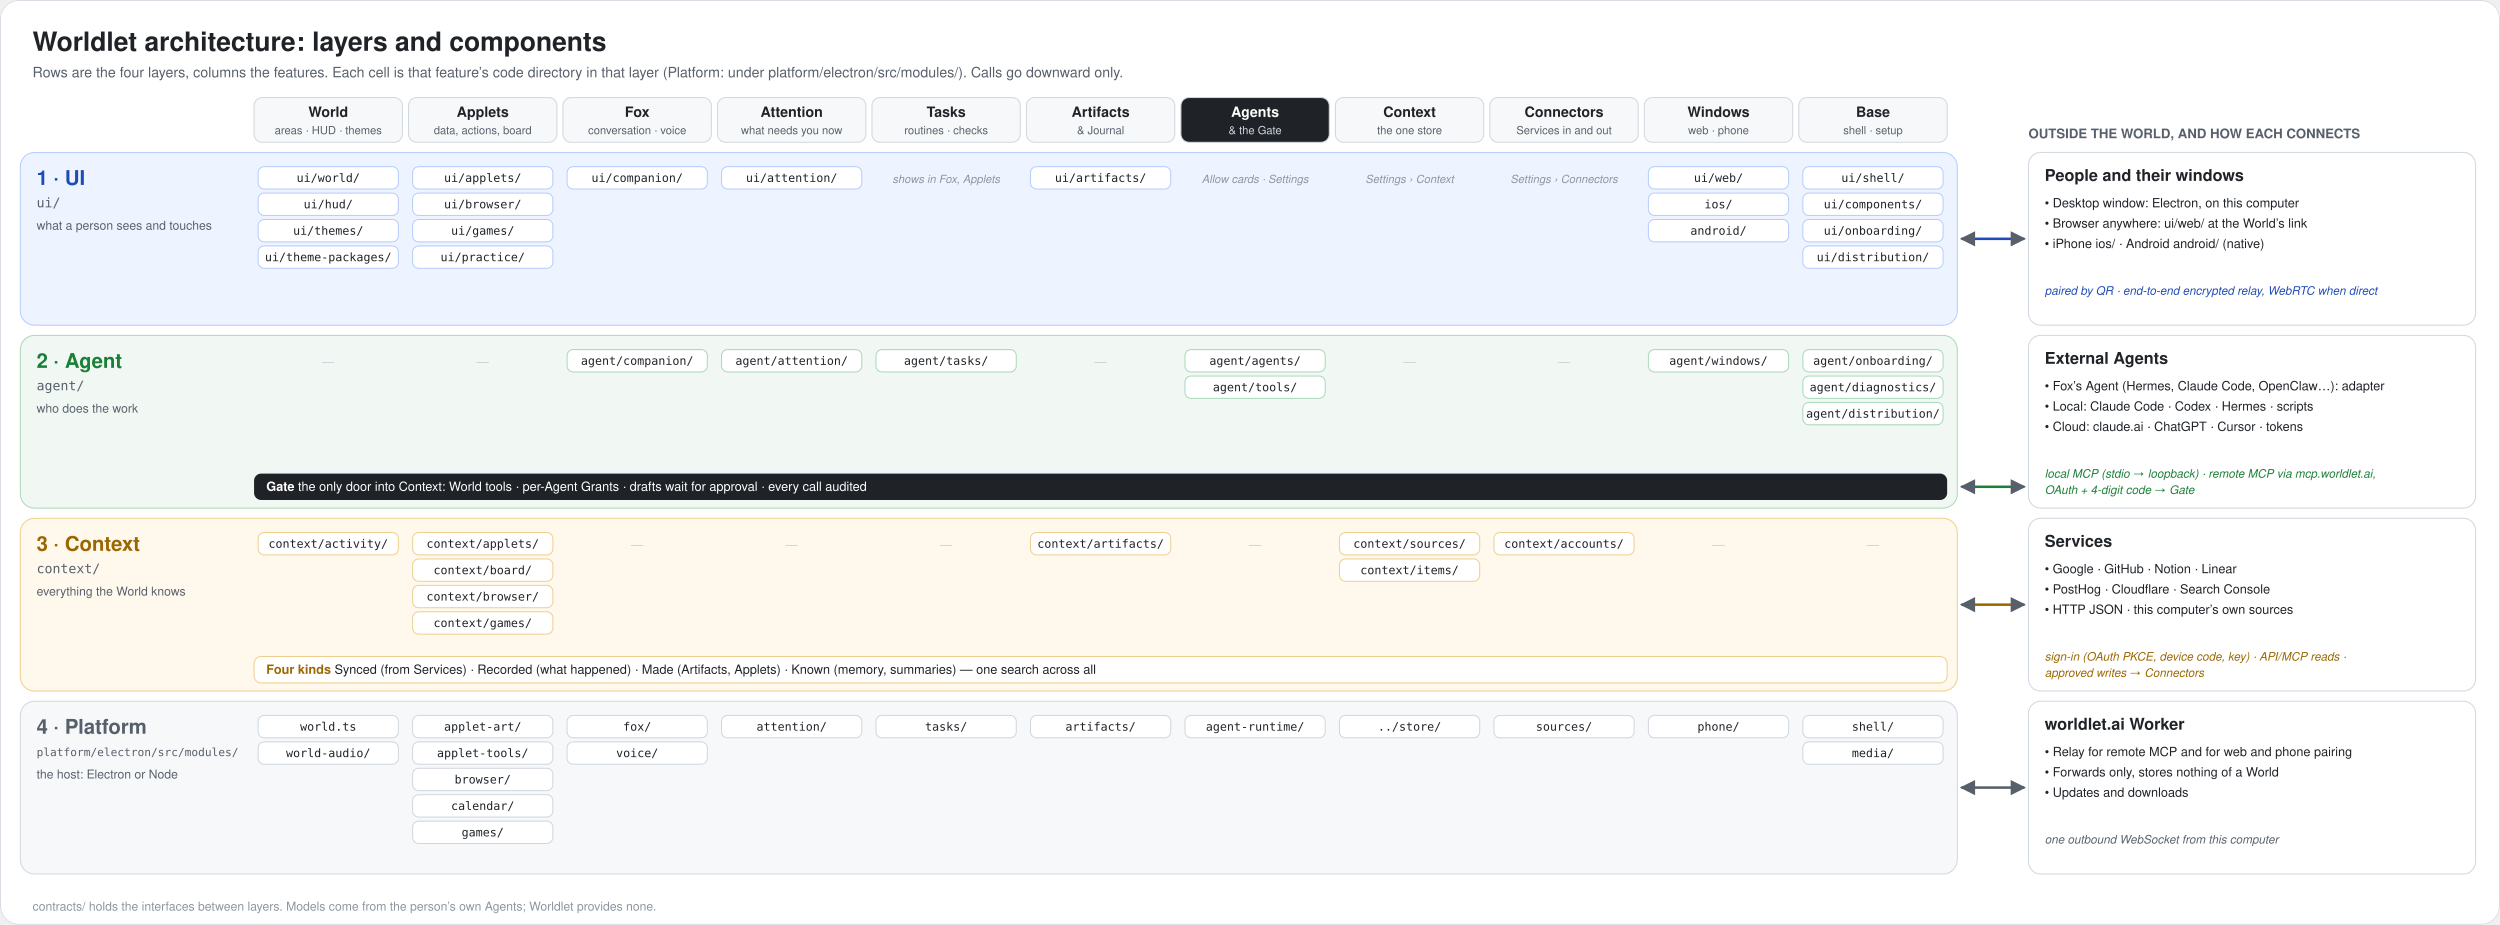
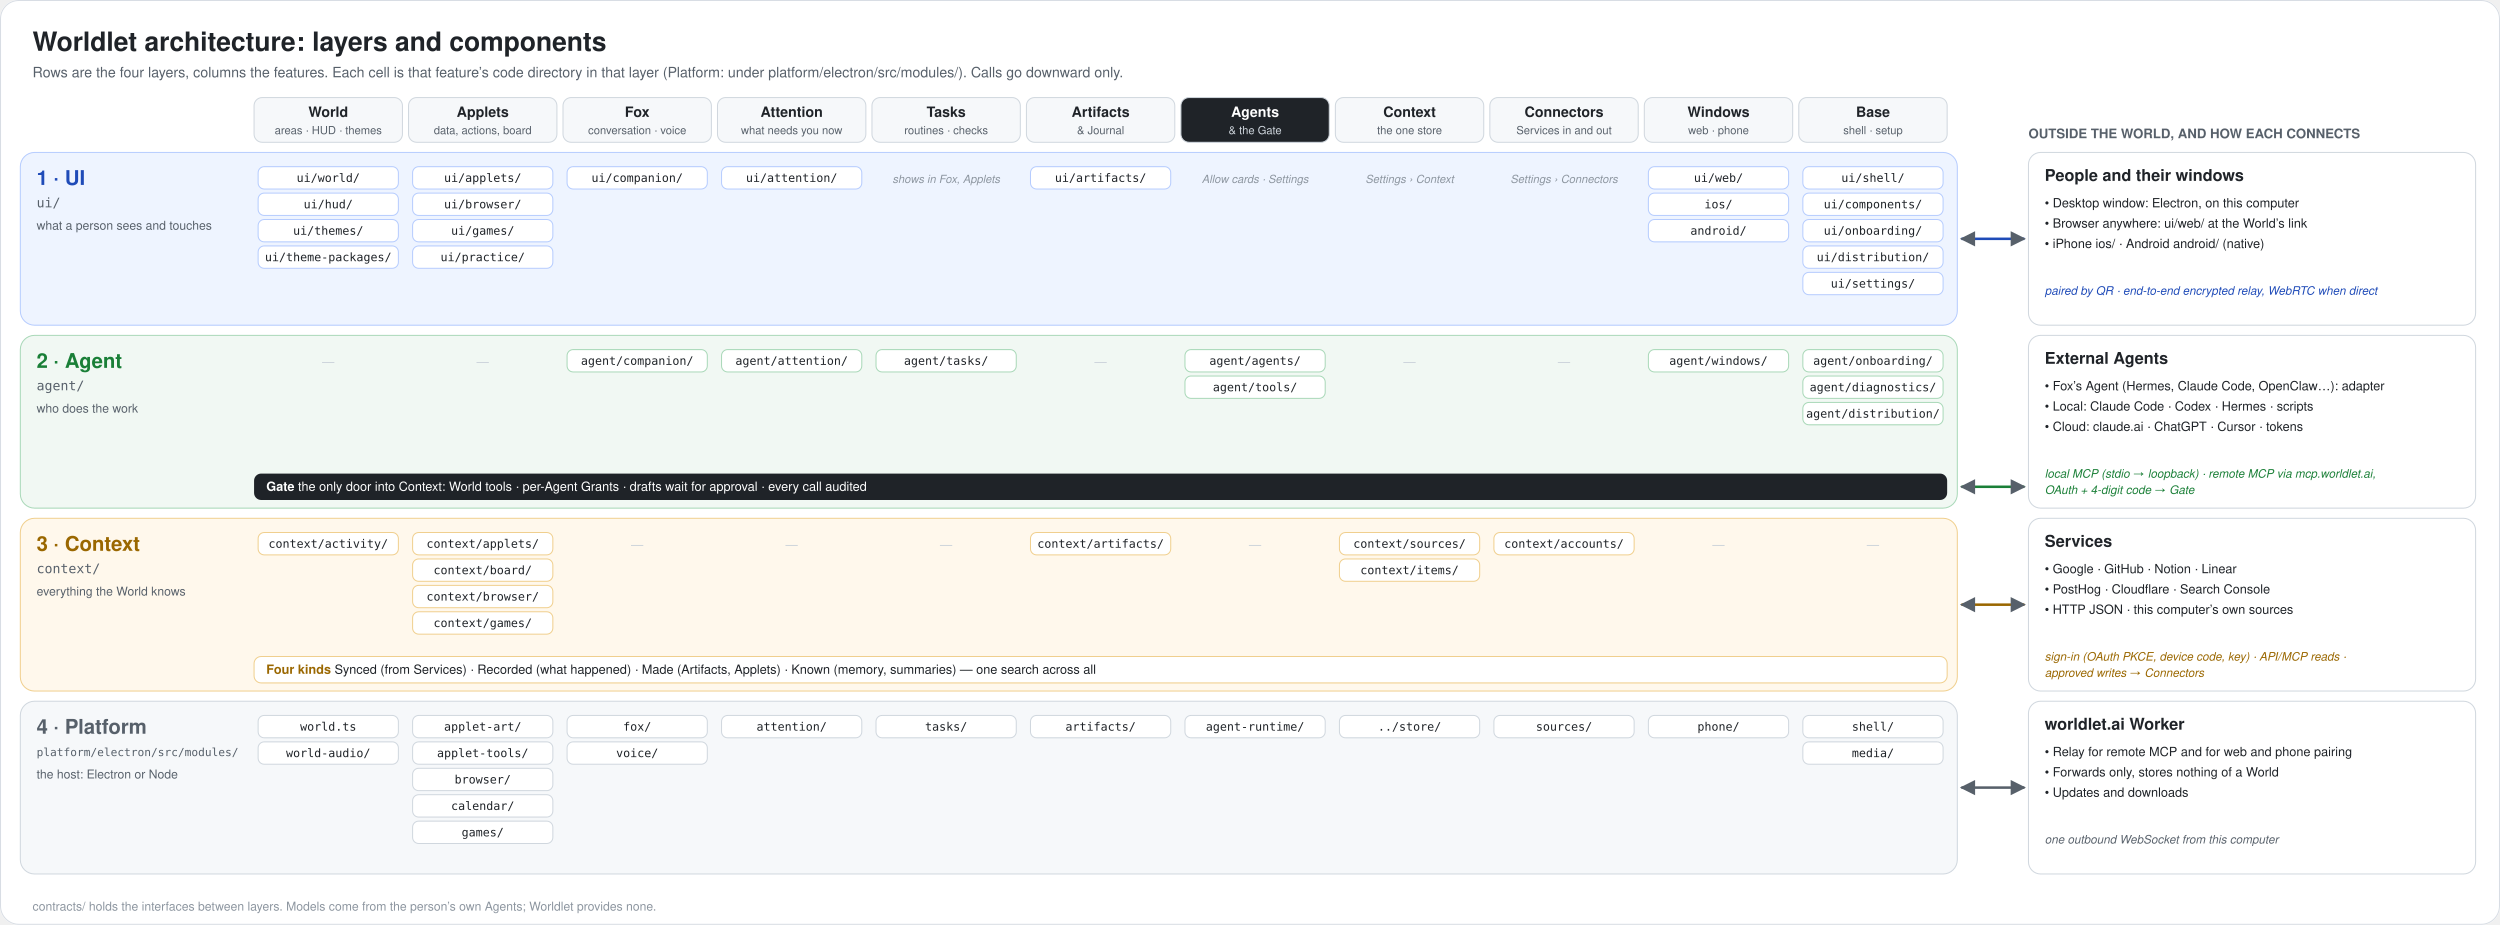
<svg xmlns="http://www.w3.org/2000/svg" width="2460" height="910" viewBox="0 0 2460 910" font-family="-apple-system, 'Segoe UI', Helvetica, Arial, sans-serif">
  <defs>
    <marker id="ar" viewBox="0 0 10 10" refX="9" refY="5" markerWidth="6" markerHeight="6" orient="auto-start-reverse">
      <path d="M0 0L10 5L0 10z" fill="#57606A" />
    </marker>
  </defs>
  <rect width="2460" height="910" rx="18" fill="#FFFFFF" />
  <rect x="0.5" y="0.5" width="2459" height="909" rx="18" fill="none" stroke="#D8DDE4" />
  <text x="32" y="50" font-size="26" font-weight="700" fill="#1F2328">Worldlet architecture: layers and components</text>
  <text x="32" y="76" font-size="14" fill="#57606A">Rows are the four layers, columns the features. Each cell is that feature’s code directory in that layer (Platform: under platform/electron/src/modules/). Calls go downward only.</text>
  <rect x="250" y="96" width="146" height="44" rx="8" fill="#F6F8FA" stroke="#D0D7DE" />
  <text x="323.0" y="115" font-size="14" font-weight="700" text-anchor="middle" fill="#1F2328">World</text>
  <text x="323.0" y="132" font-size="11" text-anchor="middle" fill="#57606A">areas · HUD · themes</text>
  <rect x="402" y="96" width="146" height="44" rx="8" fill="#F6F8FA" stroke="#D0D7DE" />
  <text x="475.0" y="115" font-size="14" font-weight="700" text-anchor="middle" fill="#1F2328">Applets</text>
  <text x="475.0" y="132" font-size="11" text-anchor="middle" fill="#57606A">data, actions, board</text>
  <rect x="554" y="96" width="146" height="44" rx="8" fill="#F6F8FA" stroke="#D0D7DE" />
  <text x="627.0" y="115" font-size="14" font-weight="700" text-anchor="middle" fill="#1F2328">Fox</text>
  <text x="627.0" y="132" font-size="11" text-anchor="middle" fill="#57606A">conversation · voice</text>
  <rect x="706" y="96" width="146" height="44" rx="8" fill="#F6F8FA" stroke="#D0D7DE" />
  <text x="779.0" y="115" font-size="14" font-weight="700" text-anchor="middle" fill="#1F2328">Attention</text>
  <text x="779.0" y="132" font-size="11" text-anchor="middle" fill="#57606A">what needs you now</text>
  <rect x="858" y="96" width="146" height="44" rx="8" fill="#F6F8FA" stroke="#D0D7DE" />
  <text x="931.0" y="115" font-size="14" font-weight="700" text-anchor="middle" fill="#1F2328">Tasks</text>
  <text x="931.0" y="132" font-size="11" text-anchor="middle" fill="#57606A">routines · checks</text>
  <rect x="1010" y="96" width="146" height="44" rx="8" fill="#F6F8FA" stroke="#D0D7DE" />
  <text x="1083.0" y="115" font-size="14" font-weight="700" text-anchor="middle" fill="#1F2328">Artifacts</text>
  <text x="1083.0" y="132" font-size="11" text-anchor="middle" fill="#57606A">&amp; Journal</text>
  <rect x="1162" y="96" width="146" height="44" rx="8" fill="#1F2328" stroke="#D0D7DE" />
  <text x="1235.0" y="115" font-size="14" font-weight="700" text-anchor="middle" fill="#FFFFFF">Agents</text>
  <text x="1235.0" y="132" font-size="11" text-anchor="middle" fill="#D0D7DE">&amp; the Gate</text>
  <rect x="1314" y="96" width="146" height="44" rx="8" fill="#F6F8FA" stroke="#D0D7DE" />
  <text x="1387.0" y="115" font-size="14" font-weight="700" text-anchor="middle" fill="#1F2328">Context</text>
  <text x="1387.0" y="132" font-size="11" text-anchor="middle" fill="#57606A">the one store</text>
  <rect x="1466" y="96" width="146" height="44" rx="8" fill="#F6F8FA" stroke="#D0D7DE" />
  <text x="1539.0" y="115" font-size="14" font-weight="700" text-anchor="middle" fill="#1F2328">Connectors</text>
  <text x="1539.0" y="132" font-size="11" text-anchor="middle" fill="#57606A">Services in and out</text>
  <rect x="1618" y="96" width="146" height="44" rx="8" fill="#F6F8FA" stroke="#D0D7DE" />
  <text x="1691.0" y="115" font-size="14" font-weight="700" text-anchor="middle" fill="#1F2328">Windows</text>
  <text x="1691.0" y="132" font-size="11" text-anchor="middle" fill="#57606A">web · phone</text>
  <rect x="1770" y="96" width="146" height="44" rx="8" fill="#F6F8FA" stroke="#D0D7DE" />
  <text x="1843.0" y="115" font-size="14" font-weight="700" text-anchor="middle" fill="#1F2328">Base</text>
  <text x="1843.0" y="132" font-size="11" text-anchor="middle" fill="#57606A">shell · setup</text>
  <rect x="20" y="150" width="1906" height="170" rx="14" fill="#EEF4FF" stroke="#B6CCFE" />
  <text x="36" y="182" font-size="20" font-weight="800" fill="#1F4BB8">1 · UI</text>
  <text x="36" y="204" font-size="13" font-family="ui-monospace, Menlo, monospace" fill="#57606A">ui/</text>
  <text x="36" y="226" font-size="12" fill="#57606A">what a person sees and touches</text>
  <rect x="254" y="164" width="138" height="22" rx="6" fill="#FFFFFF" stroke="#B6CCFE" />
  <text x="323.0" y="179" font-size="11.5" font-family="ui-monospace, Menlo, monospace" text-anchor="middle" fill="#1F2328">ui/world/</text>
  <rect x="254" y="190" width="138" height="22" rx="6" fill="#FFFFFF" stroke="#B6CCFE" />
  <text x="323.0" y="205" font-size="11.5" font-family="ui-monospace, Menlo, monospace" text-anchor="middle" fill="#1F2328">ui/hud/</text>
  <rect x="254" y="216" width="138" height="22" rx="6" fill="#FFFFFF" stroke="#B6CCFE" />
  <text x="323.0" y="231" font-size="11.5" font-family="ui-monospace, Menlo, monospace" text-anchor="middle" fill="#1F2328">ui/themes/</text>
  <rect x="254" y="242" width="138" height="22" rx="6" fill="#FFFFFF" stroke="#B6CCFE" />
  <text x="323.0" y="257" font-size="11.5" font-family="ui-monospace, Menlo, monospace" text-anchor="middle" fill="#1F2328">ui/theme-packages/</text>
  <rect x="406" y="164" width="138" height="22" rx="6" fill="#FFFFFF" stroke="#B6CCFE" />
  <text x="475.0" y="179" font-size="11.5" font-family="ui-monospace, Menlo, monospace" text-anchor="middle" fill="#1F2328">ui/applets/</text>
  <rect x="406" y="190" width="138" height="22" rx="6" fill="#FFFFFF" stroke="#B6CCFE" />
  <text x="475.0" y="205" font-size="11.5" font-family="ui-monospace, Menlo, monospace" text-anchor="middle" fill="#1F2328">ui/browser/</text>
  <rect x="406" y="216" width="138" height="22" rx="6" fill="#FFFFFF" stroke="#B6CCFE" />
  <text x="475.0" y="231" font-size="11.5" font-family="ui-monospace, Menlo, monospace" text-anchor="middle" fill="#1F2328">ui/games/</text>
  <rect x="406" y="242" width="138" height="22" rx="6" fill="#FFFFFF" stroke="#B6CCFE" />
  <text x="475.0" y="257" font-size="11.5" font-family="ui-monospace, Menlo, monospace" text-anchor="middle" fill="#1F2328">ui/practice/</text>
  <rect x="558" y="164" width="138" height="22" rx="6" fill="#FFFFFF" stroke="#B6CCFE" />
  <text x="627.0" y="179" font-size="11.5" font-family="ui-monospace, Menlo, monospace" text-anchor="middle" fill="#1F2328">ui/companion/</text>
  <rect x="710" y="164" width="138" height="22" rx="6" fill="#FFFFFF" stroke="#B6CCFE" />
  <text x="779.0" y="179" font-size="11.5" font-family="ui-monospace, Menlo, monospace" text-anchor="middle" fill="#1F2328">ui/attention/</text>
  <text x="931.0" y="180" font-size="11" text-anchor="middle" fill="#8C959F" font-style="italic">shows in Fox, Applets</text>
  <rect x="1014" y="164" width="138" height="22" rx="6" fill="#FFFFFF" stroke="#B6CCFE" />
  <text x="1083.0" y="179" font-size="11.5" font-family="ui-monospace, Menlo, monospace" text-anchor="middle" fill="#1F2328">ui/artifacts/</text>
  <text x="1235.0" y="180" font-size="11" text-anchor="middle" fill="#8C959F" font-style="italic">Allow cards · Settings</text>
  <text x="1387.0" y="180" font-size="11" text-anchor="middle" fill="#8C959F" font-style="italic">Settings › Context</text>
  <text x="1539.0" y="180" font-size="11" text-anchor="middle" fill="#8C959F" font-style="italic">Settings › Connectors</text>
  <rect x="1622" y="164" width="138" height="22" rx="6" fill="#FFFFFF" stroke="#B6CCFE" />
  <text x="1691.0" y="179" font-size="11.5" font-family="ui-monospace, Menlo, monospace" text-anchor="middle" fill="#1F2328">ui/web/</text>
  <rect x="1622" y="190" width="138" height="22" rx="6" fill="#FFFFFF" stroke="#B6CCFE" />
  <text x="1691.0" y="205" font-size="11.5" font-family="ui-monospace, Menlo, monospace" text-anchor="middle" fill="#1F2328">ios/</text>
  <rect x="1622" y="216" width="138" height="22" rx="6" fill="#FFFFFF" stroke="#B6CCFE" />
  <text x="1691.0" y="231" font-size="11.5" font-family="ui-monospace, Menlo, monospace" text-anchor="middle" fill="#1F2328">android/</text>
  <rect x="1774" y="164" width="138" height="22" rx="6" fill="#FFFFFF" stroke="#B6CCFE" />
  <text x="1843.0" y="179" font-size="11.5" font-family="ui-monospace, Menlo, monospace" text-anchor="middle" fill="#1F2328">ui/shell/</text>
  <rect x="1774" y="190" width="138" height="22" rx="6" fill="#FFFFFF" stroke="#B6CCFE" />
  <text x="1843.0" y="205" font-size="11.5" font-family="ui-monospace, Menlo, monospace" text-anchor="middle" fill="#1F2328">ui/components/</text>
  <rect x="1774" y="216" width="138" height="22" rx="6" fill="#FFFFFF" stroke="#B6CCFE" />
  <text x="1843.0" y="231" font-size="11.5" font-family="ui-monospace, Menlo, monospace" text-anchor="middle" fill="#1F2328">ui/onboarding/</text>
  <rect x="1774" y="242" width="138" height="22" rx="6" fill="#FFFFFF" stroke="#B6CCFE" />
  <text x="1843.0" y="257" font-size="11.5" font-family="ui-monospace, Menlo, monospace" text-anchor="middle" fill="#1F2328">ui/distribution/</text>
+   <rect x="1774" y="268" width="138" height="22" rx="6" fill="#FFFFFF" stroke="#B6CCFE" />
+   <text x="1843.0" y="283" font-size="11.5" font-family="ui-monospace, Menlo, monospace" text-anchor="middle" fill="#1F2328">ui/settings/</text>
  <rect x="20" y="330" width="1906" height="170" rx="14" fill="#F1F8F3" stroke="#A9D8B8" />
  <text x="36" y="362" font-size="20" font-weight="800" fill="#1A7F37">2 · Agent</text>
  <text x="36" y="384" font-size="13" font-family="ui-monospace, Menlo, monospace" fill="#57606A">agent/</text>
  <text x="36" y="406" font-size="12" fill="#57606A">who does the work</text>
  <text x="323.0" y="360" font-size="12" text-anchor="middle" fill="#C9D1D9">—</text>
  <text x="475.0" y="360" font-size="12" text-anchor="middle" fill="#C9D1D9">—</text>
  <rect x="558" y="344" width="138" height="22" rx="6" fill="#FFFFFF" stroke="#A9D8B8" />
  <text x="627.0" y="359" font-size="11.5" font-family="ui-monospace, Menlo, monospace" text-anchor="middle" fill="#1F2328">agent/companion/</text>
  <rect x="710" y="344" width="138" height="22" rx="6" fill="#FFFFFF" stroke="#A9D8B8" />
  <text x="779.0" y="359" font-size="11.5" font-family="ui-monospace, Menlo, monospace" text-anchor="middle" fill="#1F2328">agent/attention/</text>
  <rect x="862" y="344" width="138" height="22" rx="6" fill="#FFFFFF" stroke="#A9D8B8" />
  <text x="931.0" y="359" font-size="11.5" font-family="ui-monospace, Menlo, monospace" text-anchor="middle" fill="#1F2328">agent/tasks/</text>
  <text x="1083.0" y="360" font-size="12" text-anchor="middle" fill="#C9D1D9">—</text>
  <rect x="1166" y="344" width="138" height="22" rx="6" fill="#FFFFFF" stroke="#A9D8B8" />
  <text x="1235.0" y="359" font-size="11.5" font-family="ui-monospace, Menlo, monospace" text-anchor="middle" fill="#1F2328">agent/agents/</text>
  <rect x="1166" y="370" width="138" height="22" rx="6" fill="#FFFFFF" stroke="#A9D8B8" />
  <text x="1235.0" y="385" font-size="11.5" font-family="ui-monospace, Menlo, monospace" text-anchor="middle" fill="#1F2328">agent/tools/</text>
  <text x="1387.0" y="360" font-size="12" text-anchor="middle" fill="#C9D1D9">—</text>
  <text x="1539.0" y="360" font-size="12" text-anchor="middle" fill="#C9D1D9">—</text>
  <rect x="1622" y="344" width="138" height="22" rx="6" fill="#FFFFFF" stroke="#A9D8B8" />
  <text x="1691.0" y="359" font-size="11.5" font-family="ui-monospace, Menlo, monospace" text-anchor="middle" fill="#1F2328">agent/windows/</text>
  <rect x="1774" y="344" width="138" height="22" rx="6" fill="#FFFFFF" stroke="#A9D8B8" />
  <text x="1843.0" y="359" font-size="11.5" font-family="ui-monospace, Menlo, monospace" text-anchor="middle" fill="#1F2328">agent/onboarding/</text>
  <rect x="1774" y="370" width="138" height="22" rx="6" fill="#FFFFFF" stroke="#A9D8B8" />
  <text x="1843.0" y="385" font-size="11.5" font-family="ui-monospace, Menlo, monospace" text-anchor="middle" fill="#1F2328">agent/diagnostics/</text>
  <rect x="1774" y="396" width="138" height="22" rx="6" fill="#FFFFFF" stroke="#A9D8B8" />
  <text x="1843.0" y="411" font-size="11.5" font-family="ui-monospace, Menlo, monospace" text-anchor="middle" fill="#1F2328">agent/distribution/</text>
  <rect x="250" y="466" width="1666" height="26" rx="7" fill="#1F2328" />
  <text x="262" y="483" font-size="12.5" fill="#FFFFFF">
    <tspan font-weight="800">Gate</tspan>  the only door into Context: World tools · per-Agent Grants · drafts wait for approval · every call audited</text>
  <rect x="20" y="510" width="1906" height="170" rx="14" fill="#FFF8EC" stroke="#F0CF8E" />
  <text x="36" y="542" font-size="20" font-weight="800" fill="#9A6700">3 · Context</text>
  <text x="36" y="564" font-size="13" font-family="ui-monospace, Menlo, monospace" fill="#57606A">context/</text>
  <text x="36" y="586" font-size="12" fill="#57606A">everything the World knows</text>
  <rect x="254" y="524" width="138" height="22" rx="6" fill="#FFFFFF" stroke="#F0CF8E" />
  <text x="323.0" y="539" font-size="11.5" font-family="ui-monospace, Menlo, monospace" text-anchor="middle" fill="#1F2328">context/activity/</text>
  <rect x="406" y="524" width="138" height="22" rx="6" fill="#FFFFFF" stroke="#F0CF8E" />
  <text x="475.0" y="539" font-size="11.5" font-family="ui-monospace, Menlo, monospace" text-anchor="middle" fill="#1F2328">context/applets/</text>
  <rect x="406" y="550" width="138" height="22" rx="6" fill="#FFFFFF" stroke="#F0CF8E" />
  <text x="475.0" y="565" font-size="11.5" font-family="ui-monospace, Menlo, monospace" text-anchor="middle" fill="#1F2328">context/board/</text>
  <rect x="406" y="576" width="138" height="22" rx="6" fill="#FFFFFF" stroke="#F0CF8E" />
  <text x="475.0" y="591" font-size="11.5" font-family="ui-monospace, Menlo, monospace" text-anchor="middle" fill="#1F2328">context/browser/</text>
  <rect x="406" y="602" width="138" height="22" rx="6" fill="#FFFFFF" stroke="#F0CF8E" />
  <text x="475.0" y="617" font-size="11.5" font-family="ui-monospace, Menlo, monospace" text-anchor="middle" fill="#1F2328">context/games/</text>
  <text x="627.0" y="540" font-size="12" text-anchor="middle" fill="#C9D1D9">—</text>
  <text x="779.0" y="540" font-size="12" text-anchor="middle" fill="#C9D1D9">—</text>
  <text x="931.0" y="540" font-size="12" text-anchor="middle" fill="#C9D1D9">—</text>
  <rect x="1014" y="524" width="138" height="22" rx="6" fill="#FFFFFF" stroke="#F0CF8E" />
  <text x="1083.0" y="539" font-size="11.5" font-family="ui-monospace, Menlo, monospace" text-anchor="middle" fill="#1F2328">context/artifacts/</text>
  <text x="1235.0" y="540" font-size="12" text-anchor="middle" fill="#C9D1D9">—</text>
  <rect x="1318" y="524" width="138" height="22" rx="6" fill="#FFFFFF" stroke="#F0CF8E" />
  <text x="1387.0" y="539" font-size="11.5" font-family="ui-monospace, Menlo, monospace" text-anchor="middle" fill="#1F2328">context/sources/</text>
  <rect x="1318" y="550" width="138" height="22" rx="6" fill="#FFFFFF" stroke="#F0CF8E" />
  <text x="1387.0" y="565" font-size="11.5" font-family="ui-monospace, Menlo, monospace" text-anchor="middle" fill="#1F2328">context/items/</text>
  <rect x="1470" y="524" width="138" height="22" rx="6" fill="#FFFFFF" stroke="#F0CF8E" />
  <text x="1539.0" y="539" font-size="11.5" font-family="ui-monospace, Menlo, monospace" text-anchor="middle" fill="#1F2328">context/accounts/</text>
  <text x="1691.0" y="540" font-size="12" text-anchor="middle" fill="#C9D1D9">—</text>
  <text x="1843.0" y="540" font-size="12" text-anchor="middle" fill="#C9D1D9">—</text>
  <rect x="250" y="646" width="1666" height="26" rx="7" fill="#FFFFFF" stroke="#F0CF8E" />
  <text x="262" y="663" font-size="12.5" fill="#1F2328">
    <tspan font-weight="800" fill="#9A6700">Four kinds</tspan>  Synced (from Services) · Recorded (what happened) · Made (Artifacts, Applets) · Known (memory, summaries) — one search across all</text>
  <rect x="20" y="690" width="1906" height="170" rx="14" fill="#F6F8FA" stroke="#D0D7DE" />
  <text x="36" y="722" font-size="20" font-weight="800" fill="#57606A">4 · Platform</text>
  <text x="36" y="744" font-size="11" font-family="ui-monospace, Menlo, monospace" fill="#57606A">platform/electron/src/modules/</text>
  <text x="36" y="766" font-size="12" fill="#57606A">the host: Electron or Node</text>
  <rect x="254" y="704" width="138" height="22" rx="6" fill="#FFFFFF" stroke="#D0D7DE" />
  <text x="323.0" y="719" font-size="11.5" font-family="ui-monospace, Menlo, monospace" text-anchor="middle" fill="#1F2328">world.ts</text>
  <rect x="254" y="730" width="138" height="22" rx="6" fill="#FFFFFF" stroke="#D0D7DE" />
  <text x="323.0" y="745" font-size="11.5" font-family="ui-monospace, Menlo, monospace" text-anchor="middle" fill="#1F2328">world-audio/</text>
  <rect x="406" y="704" width="138" height="22" rx="6" fill="#FFFFFF" stroke="#D0D7DE" />
  <text x="475.0" y="719" font-size="11.5" font-family="ui-monospace, Menlo, monospace" text-anchor="middle" fill="#1F2328">applet-art/</text>
  <rect x="406" y="730" width="138" height="22" rx="6" fill="#FFFFFF" stroke="#D0D7DE" />
  <text x="475.0" y="745" font-size="11.5" font-family="ui-monospace, Menlo, monospace" text-anchor="middle" fill="#1F2328">applet-tools/</text>
  <rect x="406" y="756" width="138" height="22" rx="6" fill="#FFFFFF" stroke="#D0D7DE" />
  <text x="475.0" y="771" font-size="11.5" font-family="ui-monospace, Menlo, monospace" text-anchor="middle" fill="#1F2328">browser/</text>
  <rect x="406" y="782" width="138" height="22" rx="6" fill="#FFFFFF" stroke="#D0D7DE" />
  <text x="475.0" y="797" font-size="11.5" font-family="ui-monospace, Menlo, monospace" text-anchor="middle" fill="#1F2328">calendar/</text>
  <rect x="406" y="808" width="138" height="22" rx="6" fill="#FFFFFF" stroke="#D0D7DE" />
  <text x="475.0" y="823" font-size="11.5" font-family="ui-monospace, Menlo, monospace" text-anchor="middle" fill="#1F2328">games/</text>
  <rect x="558" y="704" width="138" height="22" rx="6" fill="#FFFFFF" stroke="#D0D7DE" />
  <text x="627.0" y="719" font-size="11.5" font-family="ui-monospace, Menlo, monospace" text-anchor="middle" fill="#1F2328">fox/</text>
  <rect x="558" y="730" width="138" height="22" rx="6" fill="#FFFFFF" stroke="#D0D7DE" />
  <text x="627.0" y="745" font-size="11.5" font-family="ui-monospace, Menlo, monospace" text-anchor="middle" fill="#1F2328">voice/</text>
  <rect x="710" y="704" width="138" height="22" rx="6" fill="#FFFFFF" stroke="#D0D7DE" />
  <text x="779.0" y="719" font-size="11.5" font-family="ui-monospace, Menlo, monospace" text-anchor="middle" fill="#1F2328">attention/</text>
  <rect x="862" y="704" width="138" height="22" rx="6" fill="#FFFFFF" stroke="#D0D7DE" />
  <text x="931.0" y="719" font-size="11.5" font-family="ui-monospace, Menlo, monospace" text-anchor="middle" fill="#1F2328">tasks/</text>
  <rect x="1014" y="704" width="138" height="22" rx="6" fill="#FFFFFF" stroke="#D0D7DE" />
  <text x="1083.0" y="719" font-size="11.5" font-family="ui-monospace, Menlo, monospace" text-anchor="middle" fill="#1F2328">artifacts/</text>
  <rect x="1166" y="704" width="138" height="22" rx="6" fill="#FFFFFF" stroke="#D0D7DE" />
  <text x="1235.0" y="719" font-size="11.5" font-family="ui-monospace, Menlo, monospace" text-anchor="middle" fill="#1F2328">agent-runtime/</text>
  <rect x="1318" y="704" width="138" height="22" rx="6" fill="#FFFFFF" stroke="#D0D7DE" />
  <text x="1387.0" y="719" font-size="11.5" font-family="ui-monospace, Menlo, monospace" text-anchor="middle" fill="#1F2328">../store/</text>
  <rect x="1470" y="704" width="138" height="22" rx="6" fill="#FFFFFF" stroke="#D0D7DE" />
  <text x="1539.0" y="719" font-size="11.5" font-family="ui-monospace, Menlo, monospace" text-anchor="middle" fill="#1F2328">sources/</text>
  <rect x="1622" y="704" width="138" height="22" rx="6" fill="#FFFFFF" stroke="#D0D7DE" />
  <text x="1691.0" y="719" font-size="11.5" font-family="ui-monospace, Menlo, monospace" text-anchor="middle" fill="#1F2328">phone/</text>
  <rect x="1774" y="704" width="138" height="22" rx="6" fill="#FFFFFF" stroke="#D0D7DE" />
  <text x="1843.0" y="719" font-size="11.5" font-family="ui-monospace, Menlo, monospace" text-anchor="middle" fill="#1F2328">shell/</text>
  <rect x="1774" y="730" width="138" height="22" rx="6" fill="#FFFFFF" stroke="#D0D7DE" />
  <text x="1843.0" y="745" font-size="11.5" font-family="ui-monospace, Menlo, monospace" text-anchor="middle" fill="#1F2328">media/</text>
  <text x="1996" y="136" font-size="13" font-weight="700" fill="#57606A">OUTSIDE THE WORLD, AND HOW EACH CONNECTS</text>
  <rect x="1996" y="150" width="440" height="170" rx="12" fill="#FFFFFF" stroke="#D0D7DE" />
  <text x="2012" y="178" font-size="16" font-weight="700" fill="#1F2328">People and their windows</text>
  <text x="2012" y="204" font-size="12.5" fill="#1F2328">• Desktop window: Electron, on this computer</text>
  <text x="2012" y="224" font-size="12.5" fill="#1F2328">• Browser anywhere: ui/web/ at the World’s link</text>
  <text x="2012" y="244" font-size="12.5" fill="#1F2328">• iPhone ios/ · Android android/ (native)</text>
  <text x="2012" y="290" font-size="11.5" fill="#1F4BB8" font-style="italic">paired by QR · end-to-end encrypted relay, WebRTC when direct</text>
  <line x1="1992" y1="235.0" x2="1930" y2="235.0" stroke="#1F4BB8" stroke-width="2.5" marker-start="url(#ar)" marker-end="url(#ar)" />
  <rect x="1996" y="330" width="440" height="170" rx="12" fill="#FFFFFF" stroke="#D0D7DE" />
  <text x="2012" y="358" font-size="16" font-weight="700" fill="#1F2328">External Agents</text>
  <text x="2012" y="384" font-size="12.5" fill="#1F2328">• Fox’s Agent (Hermes, Claude Code, OpenClaw…): adapter</text>
  <text x="2012" y="404" font-size="12.5" fill="#1F2328">• Local: Claude Code · Codex · Hermes · scripts</text>
  <text x="2012" y="424" font-size="12.5" fill="#1F2328">• Cloud: claude.ai · ChatGPT · Cursor · tokens</text>
  <text x="2012" y="470" font-size="11.5" fill="#1A7F37" font-style="italic">local MCP (stdio → loopback) · remote MCP via mcp.worldlet.ai,</text>
  <text x="2012" y="486" font-size="11.5" fill="#1A7F37" font-style="italic">OAuth + 4-digit code → Gate</text>
  <line x1="1992" y1="479" x2="1930" y2="479" stroke="#1A7F37" stroke-width="2.5" marker-start="url(#ar)" marker-end="url(#ar)" />
  <rect x="1996" y="510" width="440" height="170" rx="12" fill="#FFFFFF" stroke="#D0D7DE" />
  <text x="2012" y="538" font-size="16" font-weight="700" fill="#1F2328">Services</text>
  <text x="2012" y="564" font-size="12.5" fill="#1F2328">• Google · GitHub · Notion · Linear</text>
  <text x="2012" y="584" font-size="12.5" fill="#1F2328">• PostHog · Cloudflare · Search Console</text>
  <text x="2012" y="604" font-size="12.5" fill="#1F2328">• HTTP JSON · this computer’s own sources</text>
  <text x="2012" y="650" font-size="11.5" fill="#9A6700" font-style="italic">sign-in (OAuth PKCE, device code, key) · API/MCP reads ·</text>
  <text x="2012" y="666" font-size="11.5" fill="#9A6700" font-style="italic">approved writes → Connectors</text>
  <line x1="1992" y1="595.0" x2="1930" y2="595.0" stroke="#9A6700" stroke-width="2.5" marker-start="url(#ar)" marker-end="url(#ar)" />
  <rect x="1996" y="690" width="440" height="170" rx="12" fill="#FFFFFF" stroke="#D0D7DE" />
  <text x="2012" y="718" font-size="16" font-weight="700" fill="#1F2328">worldlet.ai Worker</text>
  <text x="2012" y="744" font-size="12.5" fill="#1F2328">• Relay for remote MCP and for web and phone pairing</text>
  <text x="2012" y="764" font-size="12.5" fill="#1F2328">• Forwards only, stores nothing of a World</text>
  <text x="2012" y="784" font-size="12.5" fill="#1F2328">• Updates and downloads</text>
  <text x="2012" y="830" font-size="11.5" fill="#57606A" font-style="italic">one outbound WebSocket from this computer</text>
  <line x1="1992" y1="775.0" x2="1930" y2="775.0" stroke="#57606A" stroke-width="2.5" marker-start="url(#ar)" marker-end="url(#ar)" />
  <text x="32" y="896" font-size="12" fill="#8C959F">contracts/ holds the interfaces between layers. Models come from the person’s own Agents; Worldlet provides none.</text>
</svg>
